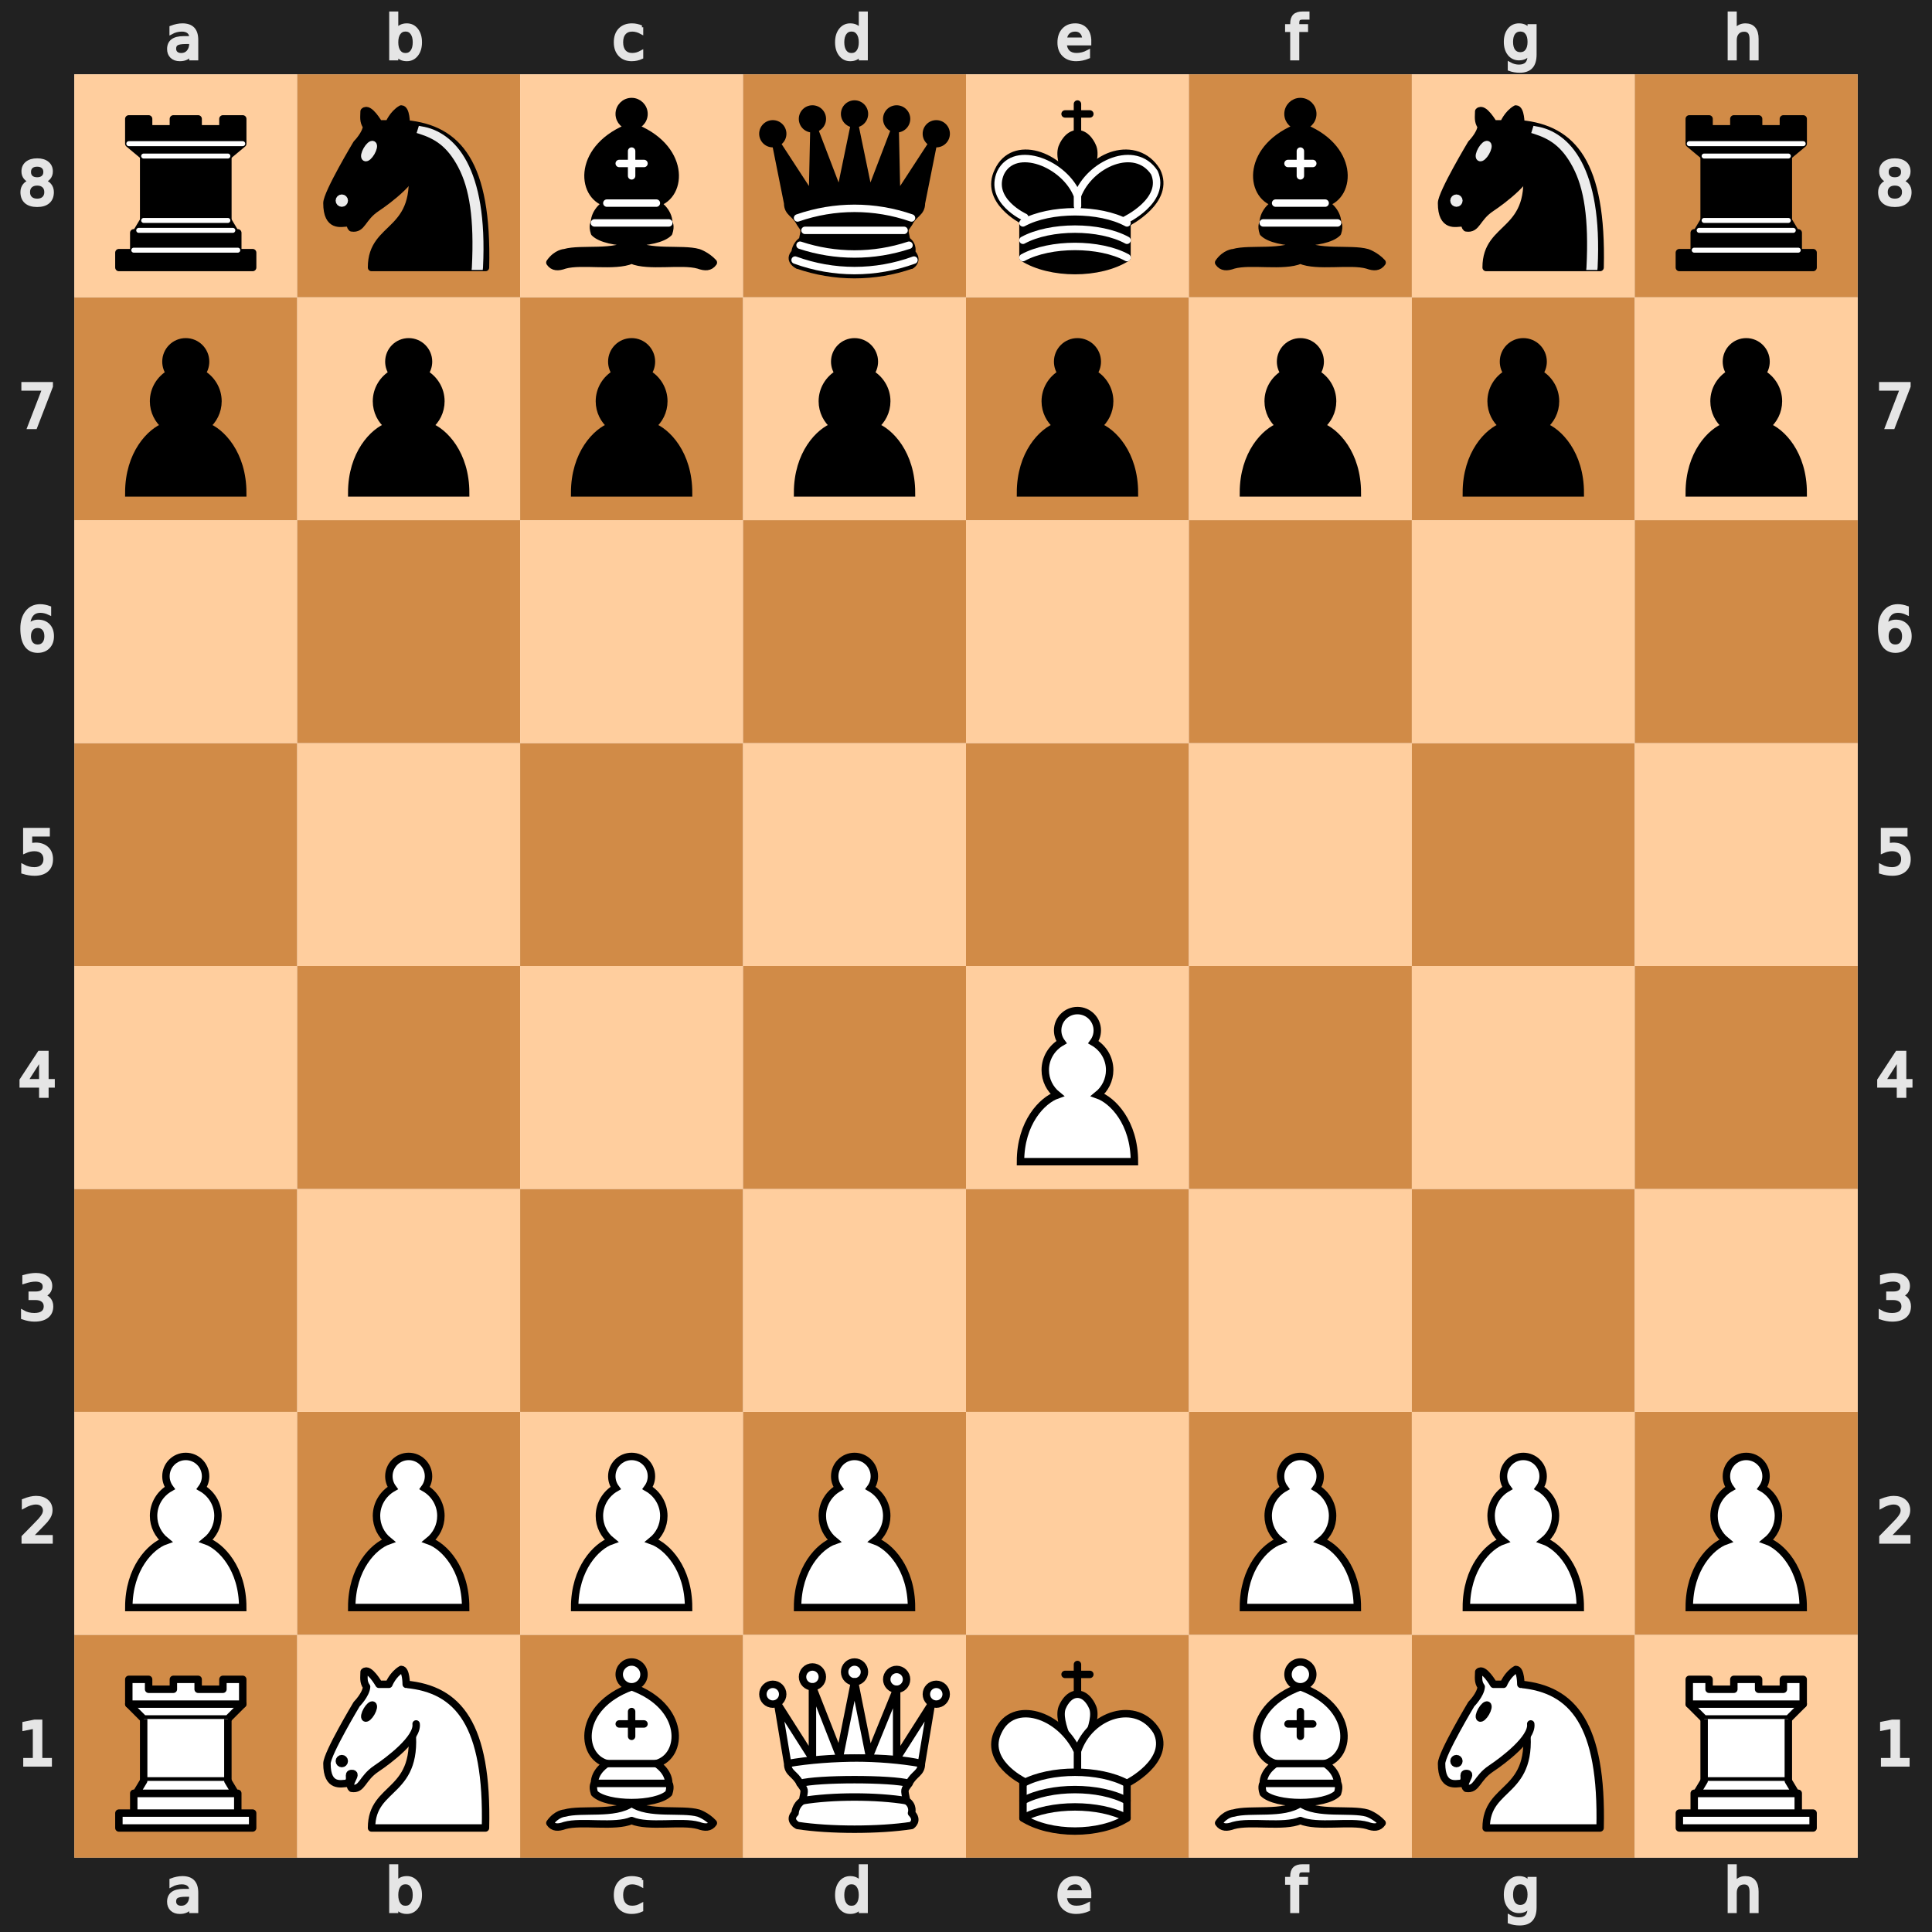
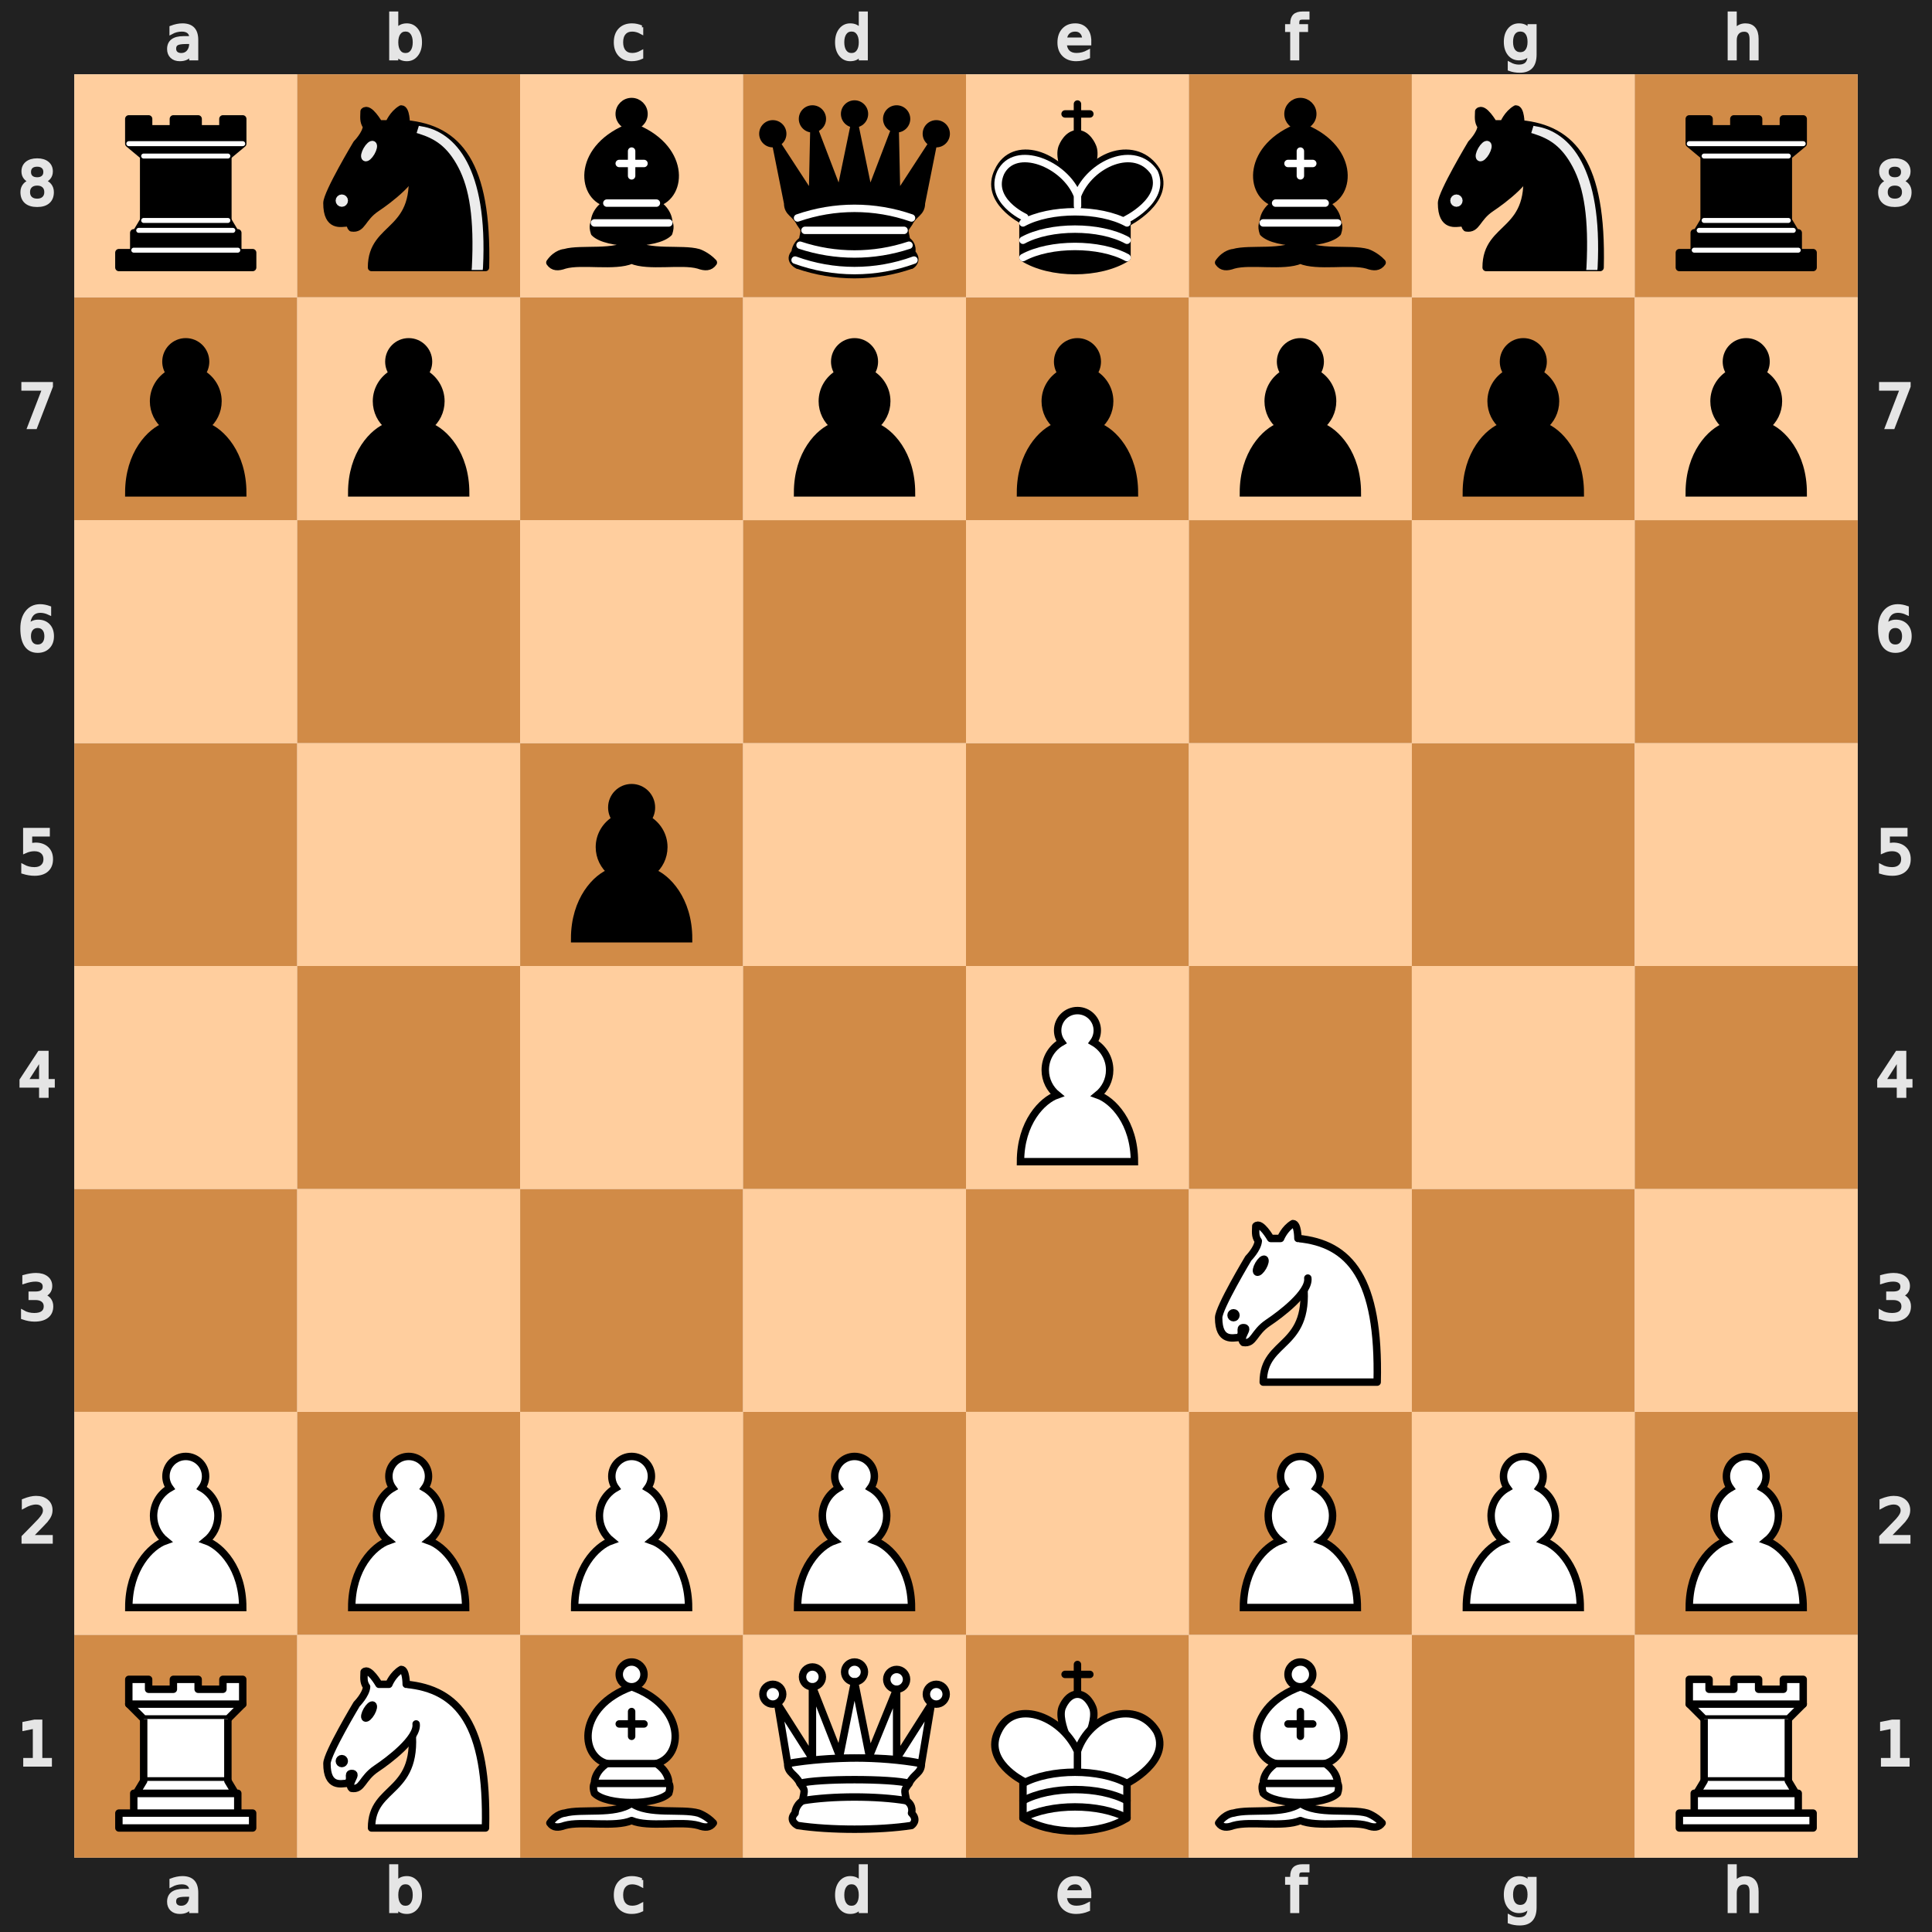
<svg xmlns="http://www.w3.org/2000/svg" xmlns:xlink="http://www.w3.org/1999/xlink" viewBox="0 0 390 390">
  <defs>
    <g id="white-pawn" class="white pawn">
      <path d="M22.5 9c-2.21 0-4 1.79-4 4 0 .89.29 1.71.78 2.38C17.33 16.5 16 18.59 16 21c0 2.03.94 3.84 2.41 5.03-3 1.06-7.41 5.55-7.41 13.47h23c0-7.92-4.41-12.41-7.41-13.47 1.47-1.19 2.41-3 2.41-5.03 0-2.41-1.33-4.5-3.28-5.62.49-.67.78-1.49.78-2.38 0-2.21-1.79-4-4-4z" fill="#fff" stroke="#000" stroke-width="1.5" stroke-linecap="round" />
    </g>
    <g id="white-knight" class="white knight" fill="none" fill-rule="evenodd" stroke="#000" stroke-width="1.5" stroke-linecap="round" stroke-linejoin="round">
      <path d="M 22,10 C 32.5,11 38.5,18 38,39 L 15,39 C 15,30 25,32.5 23,18" style="fill:#ffffff; stroke:#000000;" />
      <path d="M 24,18 C 24.38,20.91 18.45,25.37 16,27 C 13,29 13.18,31.34 11,31 C 9.958,30.06 12.41,27.96 11,28 C 10,28 11.19,29.23 10,30 C 9,30 5.997,31 6,26 C 6,24 12,14 12,14 C 12,14 13.89,12.1 14,10.5 C 13.27,9.506 13.5,8.5 13.5,7.5 C 14.5,6.5 16.5,10 16.5,10 L 18.5,10 C 18.5,10 19.28,8.008 21,7 C 22,7 22,10 22,10" style="fill:#ffffff; stroke:#000000;" />
      <path d="M 9.5 25.5 A 0.5 0.5 0 1 1 8.5,25.5 A 0.5 0.5 0 1 1 9.5 25.5 z" style="fill:#000000; stroke:#000000;" />
      <path d="M 15 15.5 A 0.5 1.5 0 1 1 14,15.5 A 0.5 1.5 0 1 1 15 15.5 z" transform="matrix(0.866,0.5,-0.5,0.866,9.693,-5.173)" style="fill:#000000; stroke:#000000;" />
    </g>
    <g id="white-bishop" class="white bishop" fill="none" fill-rule="evenodd" stroke="#000" stroke-width="1.5" stroke-linecap="round" stroke-linejoin="round">
      <g fill="#fff" stroke-linecap="butt">
        <path d="M9 36c3.39-.97 10.11.43 13.5-2 3.39 2.43 10.11 1.03 13.5 2 0 0 1.65.54 3 2-.68.97-1.65.99-3 .5-3.39-.97-10.11.46-13.5-1-3.39 1.46-10.11.03-13.5 1-1.354.49-2.323.47-3-.5 1.354-1.94 3-2 3-2zM15 32c2.5 2.5 12.5 2.5 15 0 .5-1.5 0-2 0-2 0-2.5-2.5-4-2.5-4 5.5-1.5 6-11.5-5-15.5-11 4-10.5 14-5 15.5 0 0-2.5 1.5-2.5 4 0 0-.5.5 0 2zM25 8a2.5 2.5 0 1 1-5 0 2.5 2.5 0 1 1 5 0z" />
      </g>
      <path d="M17.5 26h10M15 30h15m-7.5-14.5v5M20 18h5" stroke-linejoin="miter" />
    </g>
    <g id="white-rook" class="white rook" fill="#fff" fill-rule="evenodd" stroke="#000" stroke-width="1.5" stroke-linecap="round" stroke-linejoin="round">
      <path d="M9 39h27v-3H9v3zM12 36v-4h21v4H12zM11 14V9h4v2h5V9h5v2h5V9h4v5" stroke-linecap="butt" />
      <path d="M34 14l-3 3H14l-3-3" />
      <path d="M31 17v12.5H14V17" stroke-linecap="butt" stroke-linejoin="miter" />
      <path d="M31 29.5l1.5 2.5h-20l1.5-2.5" />
      <path d="M11 14h23" fill="none" stroke-linejoin="miter" />
    </g>
    <g id="white-queen" class="white queen" fill="#fff" fill-rule="evenodd" stroke="#000" stroke-width="1.5" stroke-linecap="round" stroke-linejoin="round">
      <path d="M8 12a2 2 0 1 1-4 0 2 2 0 1 1 4 0zM24.5 7.5a2 2 0 1 1-4 0 2 2 0 1 1 4 0zM41 12a2 2 0 1 1-4 0 2 2 0 1 1 4 0zM16 8.5a2 2 0 1 1-4 0 2 2 0 1 1 4 0zM33 9a2 2 0 1 1-4 0 2 2 0 1 1 4 0z" />
      <path d="M9 26c8.5-1.5 21-1.5 27 0l2-12-7 11V11l-5.5 13.5-3-15-3 15-5.5-14V25L7 14l2 12zM9 26c0 2 1.5 2 2.5 4 1 1.5 1 1 .5 3.5-1.5 1-1.5 2.5-1.5 2.5-1.5 1.5.5 2.5.5 2.5 6.5 1 16.5 1 23 0 0 0 1.5-1 0-2.5 0 0 .5-1.5-1-2.5-.5-2.5-.5-2 .5-3.5 1-2 2.5-2 2.5-4-8.5-1.5-18.5-1.5-27 0z" stroke-linecap="butt" />
      <path d="M11.5 30c3.5-1 18.5-1 22 0M12 33.5c6-1 15-1 21 0" fill="none" />
    </g>
    <g id="white-king" class="white king" fill="none" fill-rule="evenodd" stroke="#000" stroke-width="1.5" stroke-linecap="round" stroke-linejoin="round">
      <path d="M22.5 11.63V6M20 8h5" stroke-linejoin="miter" />
      <path d="M22.5 25s4.5-7.5 3-10.5c0 0-1-2.5-3-2.5s-3 2.5-3 2.5c-1.5 3 3 10.5 3 10.5" fill="#fff" stroke-linecap="butt" stroke-linejoin="miter" />
      <path d="M11.5 37c5.5 3.5 15.5 3.5 21 0v-7s9-4.5 6-10.5c-4-6.5-13.5-3.5-16 4V27v-3.5c-3.5-7.5-13-10.5-16-4-3 6 5 10 5 10V37z" fill="#fff" />
      <path d="M11.5 30c5.5-3 15.5-3 21 0m-21 3.5c5.5-3 15.5-3 21 0m-21 3.5c5.5-3 15.5-3 21 0" />
    </g>
    <g id="black-pawn" class="black pawn">
      <path d="M22.5 9c-2.21 0-4 1.79-4 4 0 .89.29 1.71.78 2.38C17.33 16.5 16 18.59 16 21c0 2.03.94 3.84 2.41 5.03-3 1.06-7.41 5.55-7.41 13.47h23c0-7.92-4.41-12.41-7.41-13.47 1.47-1.19 2.41-3 2.41-5.03 0-2.41-1.33-4.5-3.28-5.62.49-.67.78-1.49.78-2.38 0-2.21-1.79-4-4-4z" fill="#000" stroke="#000" stroke-width="1.5" stroke-linecap="round" />
    </g>
    <g id="black-knight" class="black knight" fill="none" fill-rule="evenodd" stroke="#000" stroke-width="1.5" stroke-linecap="round" stroke-linejoin="round">
      <path d="M 22,10 C 32.5,11 38.5,18 38,39 L 15,39 C 15,30 25,32.5 23,18" style="fill:#000000; stroke:#000000;" />
      <path d="M 24,18 C 24.38,20.91 18.45,25.37 16,27 C 13,29 13.18,31.34 11,31 C 9.958,30.06 12.41,27.96 11,28 C 10,28 11.19,29.23 10,30 C 9,30 5.997,31 6,26 C 6,24 12,14 12,14 C 12,14 13.89,12.1 14,10.5 C 13.27,9.506 13.5,8.5 13.5,7.5 C 14.5,6.5 16.5,10 16.5,10 L 18.5,10 C 18.5,10 19.28,8.008 21,7 C 22,7 22,10 22,10" style="fill:#000000; stroke:#000000;" />
      <path d="M 9.5 25.5 A 0.5 0.5 0 1 1 8.5,25.5 A 0.5 0.5 0 1 1 9.5 25.5 z" style="fill:#ececec; stroke:#ececec;" />
      <path d="M 15 15.5 A 0.5 1.5 0 1 1 14,15.5 A 0.5 1.5 0 1 1 15 15.5 z" transform="matrix(0.866,0.5,-0.5,0.866,9.693,-5.173)" style="fill:#ececec; stroke:#ececec;" />
      <path d="M 24.55,10.4 L 24.1,11.85 L 24.6,12 C 27.75,13 30.25,14.49 32.5,18.75 C 34.75,23.01 35.75,29.06 35.25,39 L 35.2,39.5 L 37.45,39.5 L 37.5,39 C 38,28.94 36.62,22.15 34.25,17.66 C 31.88,13.17 28.46,11.02 25.06,10.5 L 24.55,10.4 z " style="fill:#ececec; stroke:none;" />
    </g>
    <g id="black-bishop" class="black bishop" fill="none" fill-rule="evenodd" stroke="#000" stroke-width="1.5" stroke-linecap="round" stroke-linejoin="round">
      <path d="M9 36c3.39-.97 10.11.43 13.5-2 3.39 2.43 10.11 1.03 13.5 2 0 0 1.65.54 3 2-.68.97-1.65.99-3 .5-3.39-.97-10.11.46-13.5-1-3.39 1.46-10.11.03-13.5 1-1.354.49-2.323.47-3-.5 1.354-1.94 3-2 3-2zm6-4c2.5 2.5 12.5 2.5 15 0 .5-1.5 0-2 0-2 0-2.5-2.5-4-2.5-4 5.5-1.5 6-11.5-5-15.5-11 4-10.5 14-5 15.5 0 0-2.5 1.5-2.5 4 0 0-.5.5 0 2zM25 8a2.5 2.5 0 1 1-5 0 2.5 2.5 0 1 1 5 0z" fill="#000" stroke-linecap="butt" />
      <path d="M17.5 26h10M15 30h15m-7.5-14.5v5M20 18h5" stroke="#fff" stroke-linejoin="miter" />
    </g>
    <g id="black-rook" class="black rook" fill="#000" fill-rule="evenodd" stroke="#000" stroke-width="1.5" stroke-linecap="round" stroke-linejoin="round">
      <path d="M9 39h27v-3H9v3zM12.5 32l1.5-2.5h17l1.5 2.5h-20zM12 36v-4h21v4H12z" stroke-linecap="butt" />
      <path d="M14 29.5v-13h17v13H14z" stroke-linecap="butt" stroke-linejoin="miter" />
      <path d="M14 16.5L11 14h23l-3 2.5H14zM11 14V9h4v2h5V9h5v2h5V9h4v5H11z" stroke-linecap="butt" />
      <path d="M12 35.5h21M13 31.5h19M14 29.5h17M14 16.5h17M11 14h23" fill="none" stroke="#fff" stroke-width="1" stroke-linejoin="miter" />
    </g>
    <g id="black-queen" class="black queen" fill="#000" fill-rule="evenodd" stroke="#000" stroke-width="1.5" stroke-linecap="round" stroke-linejoin="round">
      <g fill="#000" stroke="none">
        <circle cx="6" cy="12" r="2.75" />
        <circle cx="14" cy="9" r="2.75" />
        <circle cx="22.5" cy="8" r="2.75" />
        <circle cx="31" cy="9" r="2.75" />
        <circle cx="39" cy="12" r="2.75" />
      </g>
      <path d="M9 26c8.5-1.5 21-1.5 27 0l2.5-12.5L31 25l-.3-14.1-5.2 13.6-3-14.5-3 14.5-5.2-13.6L14 25 6.5 13.5 9 26zM9 26c0 2 1.5 2 2.5 4 1 1.5 1 1 .5 3.5-1.5 1-1.5 2.5-1.5 2.5-1.5 1.5.5 2.5.5 2.5 6.5 1 16.5 1 23 0 0 0 1.5-1 0-2.5 0 0 .5-1.5-1-2.5-.5-2.5-.5-2 .5-3.5 1-2 2.5-2 2.5-4-8.5-1.5-18.5-1.5-27 0z" stroke-linecap="butt" />
      <path d="M11 38.5a35 35 1 0 0 23 0" fill="none" stroke-linecap="butt" />
      <path d="M11 29a35 35 1 0 1 23 0M12.5 31.5h20M11.5 34.5a35 35 1 0 0 22 0M10.5 37.5a35 35 1 0 0 24 0" fill="none" stroke="#fff" />
    </g>
    <g id="black-king" class="black king" fill="none" fill-rule="evenodd" stroke="#000" stroke-width="1.5" stroke-linecap="round" stroke-linejoin="round">
      <path d="M22.5 11.63V6" stroke-linejoin="miter" />
      <path d="M22.5 25s4.5-7.5 3-10.5c0 0-1-2.5-3-2.5s-3 2.5-3 2.5c-1.5 3 3 10.5 3 10.5" fill="#000" stroke-linecap="butt" stroke-linejoin="miter" />
      <path d="M11.5 37c5.5 3.5 15.5 3.5 21 0v-7s9-4.5 6-10.5c-4-6.5-13.5-3.5-16 4V27v-3.5c-3.5-7.5-13-10.5-16-4-3 6 5 10 5 10V37z" fill="#000" />
      <path d="M20 8h5" stroke-linejoin="miter" />
      <path d="M32 29.5s8.5-4 6.03-9.65C34.15 14 25 18 22.5 24.5l.01 2.1-.01-2.1C20 18 9.906 14 6.997 19.85c-2.497 5.65 4.853 9 4.853 9M11.5 30c5.5-3 15.5-3 21 0m-21 3.5c5.5-3 15.5-3 21 0m-21 3.5c5.5-3 15.5-3 21 0" stroke="#fff" />
    </g>
  </defs>
  <rect x="7.5" y="7.5" width="375" height="375" fill="none" stroke="#212121" stroke-width="15" />
  <g transform="translate(20, 1) scale(0.75, 0.75)" fill="#e5e5e5" stroke="#e5e5e5">
    <path d="M23.328 10.016q-1.742 0-2.414.398-.672.398-.672 1.36 0 .765.5 1.218.508.445 1.375.445 1.196 0 1.914-.843.727-.852.727-2.258v-.32zm2.867-.594v4.992h-1.437v-1.328q-.492.797-1.227 1.18-.734.375-1.797.375-1.343 0-2.14-.75-.79-.758-.79-2.024 0-1.476.985-2.226.992-.75 2.953-.75h2.016V8.75q0-.992-.656-1.531-.649-.547-1.829-.547-.75 0-1.46.18-.711.18-1.368.539V6.062q.79-.304 1.532-.453.742-.156 1.445-.156 1.898 0 2.836.984.937.985.937 2.985z" />
  </g>
  <g transform="translate(20, 375) scale(0.75, 0.75)" fill="#e5e5e5" stroke="#e5e5e5">
    <path d="M23.328 10.016q-1.742 0-2.414.398-.672.398-.672 1.36 0 .765.5 1.218.508.445 1.375.445 1.196 0 1.914-.843.727-.852.727-2.258v-.32zm2.867-.594v4.992h-1.437v-1.328q-.492.797-1.227 1.18-.734.375-1.797.375-1.343 0-2.14-.75-.79-.758-.79-2.024 0-1.476.985-2.226.992-.75 2.953-.75h2.016V8.75q0-.992-.656-1.531-.649-.547-1.829-.547-.75 0-1.46.18-.711.18-1.368.539V6.062q.79-.304 1.532-.453.742-.156 1.445-.156 1.898 0 2.836.984.937.985.937 2.985z" />
  </g>
  <g transform="translate(65, 1) scale(0.75, 0.75)" fill="#e5e5e5" stroke="#e5e5e5">
    <path d="M24.922 10.047q0-1.586-.656-2.485-.649-.906-1.79-.906-1.14 0-1.796.906-.649.899-.649 2.485 0 1.586.649 2.492.656.898 1.797.898 1.14 0 1.789-.898.656-.906.656-2.492zm-4.89-3.055q.452-.781 1.14-1.156.695-.383 1.656-.383 1.594 0 2.586 1.266 1 1.265 1 3.328 0 2.062-1 3.328-.992 1.266-2.586 1.266-.96 0-1.656-.375-.688-.383-1.14-1.164v1.312h-1.446V2.258h1.445z" />
  </g>
  <g transform="translate(65, 375) scale(0.75, 0.75)" fill="#e5e5e5" stroke="#e5e5e5">
    <path d="M24.922 10.047q0-1.586-.656-2.485-.649-.906-1.79-.906-1.14 0-1.796.906-.649.899-.649 2.485 0 1.586.649 2.492.656.898 1.797.898 1.14 0 1.789-.898.656-.906.656-2.492zm-4.89-3.055q.452-.781 1.14-1.156.695-.383 1.656-.383 1.594 0 2.586 1.266 1 1.265 1 3.328 0 2.062-1 3.328-.992 1.266-2.586 1.266-.96 0-1.656-.375-.688-.383-1.14-1.164v1.312h-1.446V2.258h1.445z" />
  </g>
  <g transform="translate(110, 1) scale(0.75, 0.75)" fill="#e5e5e5" stroke="#e5e5e5">
    <path d="M25.96 6v1.344q-.608-.336-1.226-.5-.609-.172-1.234-.172-1.398 0-2.172.89-.773.883-.773 2.485 0 1.601.773 2.492.774.883 2.172.883.625 0 1.234-.164.618-.172 1.227-.508v1.328q-.602.281-1.25.422-.64.14-1.367.14-1.977 0-3.14-1.242-1.165-1.242-1.165-3.351 0-2.14 1.172-3.367 1.18-1.227 3.227-1.227.664 0 1.296.14.633.134 1.227.407z" />
  </g>
  <g transform="translate(110, 375) scale(0.75, 0.75)" fill="#e5e5e5" stroke="#e5e5e5">
    <path d="M25.96 6v1.344q-.608-.336-1.226-.5-.609-.172-1.234-.172-1.398 0-2.172.89-.773.883-.773 2.485 0 1.601.773 2.492.774.883 2.172.883.625 0 1.234-.164.618-.172 1.227-.508v1.328q-.602.281-1.25.422-.64.14-1.367.14-1.977 0-3.14-1.242-1.165-1.242-1.165-3.351 0-2.14 1.172-3.367 1.18-1.227 3.227-1.227.664 0 1.296.14.633.134 1.227.407z" />
  </g>
  <g transform="translate(155, 1) scale(0.75, 0.75)" fill="#e5e5e5" stroke="#e5e5e5">
    <path d="M24.973 6.992V2.258h1.437v12.156h-1.437v-1.312q-.453.78-1.149 1.164-.687.375-1.656.375-1.586 0-2.586-1.266-.992-1.266-.992-3.328 0-2.063.992-3.328 1-1.266 2.586-1.266.969 0 1.656.383.696.375 1.149 1.156zm-4.899 3.055q0 1.586.649 2.492.656.898 1.797.898 1.14 0 1.796-.898.657-.906.657-2.492 0-1.586-.657-2.485-.656-.906-1.796-.906-1.141 0-1.797.906-.649.899-.649 2.485z" />
  </g>
  <g transform="translate(155, 375) scale(0.75, 0.75)" fill="#e5e5e5" stroke="#e5e5e5">
    <path d="M24.973 6.992V2.258h1.437v12.156h-1.437v-1.312q-.453.78-1.149 1.164-.687.375-1.656.375-1.586 0-2.586-1.266-.992-1.266-.992-3.328 0-2.063.992-3.328 1-1.266 2.586-1.266.969 0 1.656.383.696.375 1.149 1.156zm-4.899 3.055q0 1.586.649 2.492.656.898 1.797.898 1.14 0 1.796-.898.657-.906.657-2.492 0-1.586-.657-2.485-.656-.906-1.796-.906-1.141 0-1.797.906-.649.899-.649 2.485z" />
  </g>
  <g transform="translate(200, 1) scale(0.75, 0.75)" fill="#e5e5e5" stroke="#e5e5e5">
    <path d="M26.555 9.68v.703h-6.61q.094 1.484.89 2.265.806.774 2.235.774.828 0 1.602-.203.781-.203 1.547-.61v1.36q-.774.328-1.586.5-.813.172-1.649.172-2.093 0-3.32-1.22-1.219-1.218-1.219-3.296 0-2.148 1.157-3.406 1.164-1.266 3.132-1.266 1.766 0 2.79 1.14 1.03 1.134 1.03 3.087zm-1.438-.422q-.015-1.18-.664-1.883-.64-.703-1.703-.703-1.203 0-1.93.68-.718.68-.828 1.914z" />
  </g>
  <g transform="translate(200, 375) scale(0.75, 0.75)" fill="#e5e5e5" stroke="#e5e5e5">
    <path d="M26.555 9.68v.703h-6.61q.094 1.484.89 2.265.806.774 2.235.774.828 0 1.602-.203.781-.203 1.547-.61v1.36q-.774.328-1.586.5-.813.172-1.649.172-2.093 0-3.32-1.22-1.219-1.218-1.219-3.296 0-2.148 1.157-3.406 1.164-1.266 3.132-1.266 1.766 0 2.79 1.14 1.03 1.134 1.03 3.087zm-1.438-.422q-.015-1.18-.664-1.883-.64-.703-1.703-.703-1.203 0-1.93.68-.718.68-.828 1.914z" />
  </g>
  <g transform="translate(245, 1) scale(0.75, 0.75)" fill="#e5e5e5" stroke="#e5e5e5">
    <path d="M25.285 2.258v1.195H23.91q-.773 0-1.078.313-.297.312-.297 1.125v.773h2.367v1.117h-2.367v7.633H21.09V6.781h-1.375V5.664h1.375v-.61q0-1.46.68-2.124.68-.672 2.156-.672z" />
  </g>
  <g transform="translate(245, 375) scale(0.75, 0.75)" fill="#e5e5e5" stroke="#e5e5e5">
    <path d="M25.285 2.258v1.195H23.91q-.773 0-1.078.313-.297.312-.297 1.125v.773h2.367v1.117h-2.367v7.633H21.09V6.781h-1.375V5.664h1.375v-.61q0-1.46.68-2.124.68-.672 2.156-.672z" />
  </g>
  <g transform="translate(290, 1) scale(0.75, 0.75)" fill="#e5e5e5" stroke="#e5e5e5">
    <path d="M24.973 9.937q0-1.562-.649-2.421-.64-.86-1.804-.86-1.157 0-1.805.86-.64.859-.64 2.421 0 1.555.64 2.415.648.859 1.805.859 1.164 0 1.804-.86.649-.859.649-2.414zm1.437 3.391q0 2.234-.992 3.32-.992 1.094-3.04 1.094-.757 0-1.429-.117-.672-.11-1.304-.344v-1.398q.632.344 1.25.508.617.164 1.257.164 1.414 0 2.118-.743.703-.734.703-2.226v-.711q-.446.773-1.141 1.156-.695.383-1.664.383-1.61 0-2.594-1.227-.984-1.226-.984-3.25 0-2.03.984-3.257.985-1.227 2.594-1.227.969 0 1.664.383t1.14 1.156V5.664h1.438z" />
  </g>
  <g transform="translate(290, 375) scale(0.75, 0.75)" fill="#e5e5e5" stroke="#e5e5e5">
    <path d="M24.973 9.937q0-1.562-.649-2.421-.64-.86-1.804-.86-1.157 0-1.805.86-.64.859-.64 2.421 0 1.555.64 2.415.648.859 1.805.859 1.164 0 1.804-.86.649-.859.649-2.414zm1.437 3.391q0 2.234-.992 3.32-.992 1.094-3.04 1.094-.757 0-1.429-.117-.672-.11-1.304-.344v-1.398q.632.344 1.25.508.617.164 1.257.164 1.414 0 2.118-.743.703-.734.703-2.226v-.711q-.446.773-1.141 1.156-.695.383-1.664.383-1.61 0-2.594-1.227-.984-1.226-.984-3.25 0-2.03.984-3.257.985-1.227 2.594-1.227.969 0 1.664.383t1.14 1.156V5.664h1.438z" />
  </g>
  <g transform="translate(335, 1) scale(0.75, 0.75)" fill="#e5e5e5" stroke="#e5e5e5">
    <path d="M26.164 9.133v5.281h-1.437V9.18q0-1.243-.485-1.86-.484-.617-1.453-.617-1.164 0-1.836.742-.672.742-.672 2.024v4.945h-1.445V2.258h1.445v4.765q.516-.789 1.211-1.18.703-.39 1.617-.39 1.508 0 2.282.938.773.93.773 2.742z" />
  </g>
  <g transform="translate(335, 375) scale(0.75, 0.75)" fill="#e5e5e5" stroke="#e5e5e5">
    <path d="M26.164 9.133v5.281h-1.437V9.18q0-1.243-.485-1.86-.484-.617-1.453-.617-1.164 0-1.836.742-.672.742-.672 2.024v4.945h-1.445V2.258h1.445v4.765q.516-.789 1.211-1.18.703-.39 1.617-.39 1.508 0 2.282.938.773.93.773 2.742z" />
  </g>
  <g transform="translate(0, 335) scale(0.75, 0.75)" fill="#e5e5e5" stroke="#e5e5e5">
    <path d="M6.754 26.996h2.578v-8.898l-2.805.562v-1.437l2.79-.563h1.578v10.336h2.578v1.328h-6.72z" />
  </g>
  <g transform="translate(375, 335) scale(0.75, 0.75)" fill="#e5e5e5" stroke="#e5e5e5">
    <path d="M6.754 26.996h2.578v-8.898l-2.805.562v-1.437l2.79-.563h1.578v10.336h2.578v1.328h-6.72z" />
  </g>
  <g transform="translate(0, 290) scale(0.75, 0.75)" fill="#e5e5e5" stroke="#e5e5e5">
    <path d="M8.195 26.996h5.508v1.328H6.297v-1.328q.898-.93 2.445-2.492 1.555-1.57 1.953-2.024.758-.851 1.055-1.437.305-.594.305-1.164 0-.93-.657-1.516-.648-.586-1.695-.586-.742 0-1.57.258-.82.258-1.758.781v-1.593q.953-.383 1.781-.578.828-.196 1.516-.196 1.812 0 2.89.906 1.079.907 1.079 2.422 0 .72-.274 1.368-.265.64-.976 1.515-.196.227-1.243 1.313-1.046 1.078-2.953 3.023z" />
  </g>
  <g transform="translate(375, 290) scale(0.75, 0.75)" fill="#e5e5e5" stroke="#e5e5e5">
    <path d="M8.195 26.996h5.508v1.328H6.297v-1.328q.898-.93 2.445-2.492 1.555-1.57 1.953-2.024.758-.851 1.055-1.437.305-.594.305-1.164 0-.93-.657-1.516-.648-.586-1.695-.586-.742 0-1.57.258-.82.258-1.758.781v-1.593q.953-.383 1.781-.578.828-.196 1.516-.196 1.812 0 2.89.906 1.079.907 1.079 2.422 0 .72-.274 1.368-.265.64-.976 1.515-.196.227-1.243 1.313-1.046 1.078-2.953 3.023z" />
  </g>
  <g transform="translate(0, 245) scale(0.75, 0.75)" fill="#e5e5e5" stroke="#e5e5e5">
    <path d="M11.434 22.035q1.132.242 1.765 1.008.64.766.64 1.89 0 1.727-1.187 2.672-1.187.946-3.375.946-.734 0-1.515-.149-.774-.14-1.602-.43V26.45q.656.383 1.438.578.78.196 1.632.196 1.485 0 2.258-.586.782-.586.782-1.703 0-1.032-.727-1.61-.719-.586-2.008-.586h-1.36v-1.297h1.423q1.164 0 1.78-.46.618-.47.618-1.344 0-.899-.64-1.375-.633-.485-1.82-.485-.65 0-1.391.141-.743.14-1.633.437V16.95q.898-.25 1.68-.375.788-.125 1.484-.125 1.797 0 2.844.82 1.046.813 1.046 2.204 0 .968-.554 1.64-.555.664-1.578.922z" />
  </g>
  <g transform="translate(375, 245) scale(0.75, 0.75)" fill="#e5e5e5" stroke="#e5e5e5">
    <path d="M11.434 22.035q1.132.242 1.765 1.008.64.766.64 1.89 0 1.727-1.187 2.672-1.187.946-3.375.946-.734 0-1.515-.149-.774-.14-1.602-.43V26.45q.656.383 1.438.578.78.196 1.632.196 1.485 0 2.258-.586.782-.586.782-1.703 0-1.032-.727-1.61-.719-.586-2.008-.586h-1.36v-1.297h1.423q1.164 0 1.78-.46.618-.47.618-1.344 0-.899-.64-1.375-.633-.485-1.82-.485-.65 0-1.391.141-.743.14-1.633.437V16.95q.898-.25 1.68-.375.788-.125 1.484-.125 1.797 0 2.844.82 1.046.813 1.046 2.204 0 .968-.554 1.64-.555.664-1.578.922z" />
  </g>
  <g transform="translate(0, 200) scale(0.75, 0.75)" fill="#e5e5e5" stroke="#e5e5e5">
    <path d="M11.016 18.035L7.03 24.262h3.985zm-.414-1.375h1.984v7.602h1.664v1.312h-1.664v2.75h-1.57v-2.75H5.75v-1.523z" />
  </g>
  <g transform="translate(375, 200) scale(0.75, 0.75)" fill="#e5e5e5" stroke="#e5e5e5">
    <path d="M11.016 18.035L7.03 24.262h3.985zm-.414-1.375h1.984v7.602h1.664v1.312h-1.664v2.75h-1.57v-2.75H5.75v-1.523z" />
  </g>
  <g transform="translate(0, 155) scale(0.75, 0.75)" fill="#e5e5e5" stroke="#e5e5e5">
    <path d="M6.719 16.66h6.195v1.328h-4.75v2.86q.344-.118.688-.172.343-.063.687-.063 1.953 0 3.094 1.07 1.14 1.07 1.14 2.899 0 1.883-1.171 2.93-1.172 1.039-3.305 1.039-.735 0-1.5-.125-.758-.125-1.57-.375v-1.586q.703.383 1.453.57.75.188 1.586.188 1.351 0 2.14-.711.79-.711.79-1.93 0-1.219-.79-1.93-.789-.71-2.14-.71-.633 0-1.266.14-.625.14-1.281.438z" />
  </g>
  <g transform="translate(375, 155) scale(0.75, 0.75)" fill="#e5e5e5" stroke="#e5e5e5">
    <path d="M6.719 16.66h6.195v1.328h-4.75v2.86q.344-.118.688-.172.343-.063.687-.063 1.953 0 3.094 1.07 1.14 1.07 1.14 2.899 0 1.883-1.171 2.93-1.172 1.039-3.305 1.039-.735 0-1.5-.125-.758-.125-1.57-.375v-1.586q.703.383 1.453.57.75.188 1.586.188 1.351 0 2.14-.711.79-.711.79-1.93 0-1.219-.79-1.93-.789-.71-2.14-.71-.633 0-1.266.14-.625.14-1.281.438z" />
  </g>
  <g transform="translate(0, 110) scale(0.75, 0.75)" fill="#e5e5e5" stroke="#e5e5e5">
    <path d="M10.137 21.863q-1.063 0-1.688.727-.617.726-.617 1.992 0 1.258.617 1.992.625.727 1.688.727 1.062 0 1.68-.727.624-.734.624-1.992 0-1.266-.625-1.992-.617-.727-1.68-.727zm3.133-4.945v1.437q-.594-.28-1.204-.43-.601-.148-1.195-.148-1.562 0-2.39 1.055-.82 1.055-.938 3.188.46-.68 1.156-1.04.696-.367 1.531-.367 1.758 0 2.774 1.07 1.023 1.063 1.023 2.899 0 1.797-1.062 2.883-1.063 1.086-2.828 1.086-2.024 0-3.094-1.547-1.07-1.555-1.07-4.5 0-2.766 1.312-4.406 1.313-1.649 3.524-1.649.593 0 1.195.117.61.118 1.266.352z" />
  </g>
  <g transform="translate(375, 110) scale(0.75, 0.75)" fill="#e5e5e5" stroke="#e5e5e5">
    <path d="M10.137 21.863q-1.063 0-1.688.727-.617.726-.617 1.992 0 1.258.617 1.992.625.727 1.688.727 1.062 0 1.68-.727.624-.734.624-1.992 0-1.266-.625-1.992-.617-.727-1.68-.727zm3.133-4.945v1.437q-.594-.28-1.204-.43-.601-.148-1.195-.148-1.562 0-2.39 1.055-.82 1.055-.938 3.188.46-.68 1.156-1.04.696-.367 1.531-.367 1.758 0 2.774 1.07 1.023 1.063 1.023 2.899 0 1.797-1.062 2.883-1.063 1.086-2.828 1.086-2.024 0-3.094-1.547-1.07-1.555-1.07-4.5 0-2.766 1.312-4.406 1.313-1.649 3.524-1.649.593 0 1.195.117.61.118 1.266.352z" />
  </g>
  <g transform="translate(0, 65) scale(0.75, 0.75)" fill="#e5e5e5" stroke="#e5e5e5">
    <path d="M6.25 16.66h7.5v.672L9.516 28.324H7.867l3.985-10.336H6.25z" />
  </g>
  <g transform="translate(375, 65) scale(0.75, 0.75)" fill="#e5e5e5" stroke="#e5e5e5">
    <path d="M6.25 16.66h7.5v.672L9.516 28.324H7.867l3.985-10.336H6.25z" />
  </g>
  <g transform="translate(0, 20) scale(0.75, 0.75)" fill="#e5e5e5" stroke="#e5e5e5">
    <path d="M10 22.785q-1.125 0-1.773.602-.641.601-.641 1.656t.64 1.656q.649.602 1.774.602t1.773-.602q.649-.61.649-1.656 0-1.055-.649-1.656-.64-.602-1.773-.602zm-1.578-.672q-1.016-.25-1.586-.945-.563-.695-.563-1.695 0-1.399.993-2.211 1-.813 2.734-.813 1.742 0 2.734.813.993.812.993 2.21 0 1-.57 1.696-.563.695-1.571.945 1.14.266 1.773 1.04.641.773.641 1.89 0 1.695-1.04 2.602-1.03.906-2.96.906t-2.969-.906Q6 26.738 6 25.043q0-1.117.64-1.89.641-.774 1.782-1.04zm-.578-2.492q0 .906.562 1.414.57.508 1.594.508 1.016 0 1.586-.508.578-.508.578-1.414 0-.906-.578-1.414-.57-.508-1.586-.508-1.023 0-1.594.508-.562.508-.562 1.414z" />
  </g>
  <g transform="translate(375, 20) scale(0.75, 0.75)" fill="#e5e5e5" stroke="#e5e5e5">
    <path d="M10 22.785q-1.125 0-1.773.602-.641.601-.641 1.656t.64 1.656q.649.602 1.774.602t1.773-.602q.649-.61.649-1.656 0-1.055-.649-1.656-.64-.602-1.773-.602zm-1.578-.672q-1.016-.25-1.586-.945-.563-.695-.563-1.695 0-1.399.993-2.211 1-.813 2.734-.813 1.742 0 2.734.813.993.812.993 2.21 0 1-.57 1.696-.563.695-1.571.945 1.14.266 1.773 1.04.641.773.641 1.89 0 1.695-1.04 2.602-1.03.906-2.96.906t-2.969-.906Q6 26.738 6 25.043q0-1.117.64-1.89.641-.774 1.782-1.04zm-.578-2.492q0 .906.562 1.414.57.508 1.594.508 1.016 0 1.586-.508.578-.508.578-1.414 0-.906-.578-1.414-.57-.508-1.586-.508-1.023 0-1.594.508-.562.508-.562 1.414z" />
  </g>
  <rect x="15" y="330" width="45" height="45" class="square dark a1" stroke="none" fill="#d18b47" />
  <rect x="60" y="330" width="45" height="45" class="square light b1" stroke="none" fill="#ffce9e" />
  <rect x="105" y="330" width="45" height="45" class="square dark c1" stroke="none" fill="#d18b47" />
  <rect x="150" y="330" width="45" height="45" class="square light d1" stroke="none" fill="#ffce9e" />
  <rect x="195" y="330" width="45" height="45" class="square dark e1" stroke="none" fill="#d18b47" />
  <rect x="240" y="330" width="45" height="45" class="square light f1" stroke="none" fill="#ffce9e" />
  <rect x="285" y="330" width="45" height="45" class="square dark g1" stroke="none" fill="#d18b47" />
  <rect x="330" y="330" width="45" height="45" class="square light h1" stroke="none" fill="#ffce9e" />
  <rect x="15" y="285" width="45" height="45" class="square light a2" stroke="none" fill="#ffce9e" />
  <rect x="60" y="285" width="45" height="45" class="square dark b2" stroke="none" fill="#d18b47" />
  <rect x="105" y="285" width="45" height="45" class="square light c2" stroke="none" fill="#ffce9e" />
  <rect x="150" y="285" width="45" height="45" class="square dark d2" stroke="none" fill="#d18b47" />
  <rect x="195" y="285" width="45" height="45" class="square light e2" stroke="none" fill="#ffce9e" />
  <rect x="240" y="285" width="45" height="45" class="square dark f2" stroke="none" fill="#d18b47" />
  <rect x="285" y="285" width="45" height="45" class="square light g2" stroke="none" fill="#ffce9e" />
  <rect x="330" y="285" width="45" height="45" class="square dark h2" stroke="none" fill="#d18b47" />
  <rect x="15" y="240" width="45" height="45" class="square dark a3" stroke="none" fill="#d18b47" />
  <rect x="60" y="240" width="45" height="45" class="square light b3" stroke="none" fill="#ffce9e" />
  <rect x="105" y="240" width="45" height="45" class="square dark c3" stroke="none" fill="#d18b47" />
  <rect x="150" y="240" width="45" height="45" class="square light d3" stroke="none" fill="#ffce9e" />
  <rect x="195" y="240" width="45" height="45" class="square dark e3" stroke="none" fill="#d18b47" />
  <rect x="240" y="240" width="45" height="45" class="square light f3" stroke="none" fill="#ffce9e" />
  <rect x="285" y="240" width="45" height="45" class="square dark g3" stroke="none" fill="#d18b47" />
  <rect x="330" y="240" width="45" height="45" class="square light h3" stroke="none" fill="#ffce9e" />
  <rect x="15" y="195" width="45" height="45" class="square light a4" stroke="none" fill="#ffce9e" />
  <rect x="60" y="195" width="45" height="45" class="square dark b4" stroke="none" fill="#d18b47" />
  <rect x="105" y="195" width="45" height="45" class="square light c4" stroke="none" fill="#ffce9e" />
  <rect x="150" y="195" width="45" height="45" class="square dark d4" stroke="none" fill="#d18b47" />
  <rect x="195" y="195" width="45" height="45" class="square light e4" stroke="none" fill="#ffce9e" />
  <rect x="240" y="195" width="45" height="45" class="square dark f4" stroke="none" fill="#d18b47" />
  <rect x="285" y="195" width="45" height="45" class="square light g4" stroke="none" fill="#ffce9e" />
  <rect x="330" y="195" width="45" height="45" class="square dark h4" stroke="none" fill="#d18b47" />
  <rect x="15" y="150" width="45" height="45" class="square dark a5" stroke="none" fill="#d18b47" />
  <rect x="60" y="150" width="45" height="45" class="square light b5" stroke="none" fill="#ffce9e" />
  <rect x="105" y="150" width="45" height="45" class="square dark c5" stroke="none" fill="#d18b47" />
  <rect x="150" y="150" width="45" height="45" class="square light d5" stroke="none" fill="#ffce9e" />
  <rect x="195" y="150" width="45" height="45" class="square dark e5" stroke="none" fill="#d18b47" />
  <rect x="240" y="150" width="45" height="45" class="square light f5" stroke="none" fill="#ffce9e" />
  <rect x="285" y="150" width="45" height="45" class="square dark g5" stroke="none" fill="#d18b47" />
  <rect x="330" y="150" width="45" height="45" class="square light h5" stroke="none" fill="#ffce9e" />
  <rect x="15" y="105" width="45" height="45" class="square light a6" stroke="none" fill="#ffce9e" />
  <rect x="60" y="105" width="45" height="45" class="square dark b6" stroke="none" fill="#d18b47" />
  <rect x="105" y="105" width="45" height="45" class="square light c6" stroke="none" fill="#ffce9e" />
  <rect x="150" y="105" width="45" height="45" class="square dark d6" stroke="none" fill="#d18b47" />
  <rect x="195" y="105" width="45" height="45" class="square light e6" stroke="none" fill="#ffce9e" />
  <rect x="240" y="105" width="45" height="45" class="square dark f6" stroke="none" fill="#d18b47" />
  <rect x="285" y="105" width="45" height="45" class="square light g6" stroke="none" fill="#ffce9e" />
  <rect x="330" y="105" width="45" height="45" class="square dark h6" stroke="none" fill="#d18b47" />
  <rect x="15" y="60" width="45" height="45" class="square dark a7" stroke="none" fill="#d18b47" />
  <rect x="60" y="60" width="45" height="45" class="square light b7" stroke="none" fill="#ffce9e" />
  <rect x="105" y="60" width="45" height="45" class="square dark c7" stroke="none" fill="#d18b47" />
  <rect x="150" y="60" width="45" height="45" class="square light d7" stroke="none" fill="#ffce9e" />
  <rect x="195" y="60" width="45" height="45" class="square dark e7" stroke="none" fill="#d18b47" />
  <rect x="240" y="60" width="45" height="45" class="square light f7" stroke="none" fill="#ffce9e" />
  <rect x="285" y="60" width="45" height="45" class="square dark g7" stroke="none" fill="#d18b47" />
  <rect x="330" y="60" width="45" height="45" class="square light h7" stroke="none" fill="#ffce9e" />
  <rect x="15" y="15" width="45" height="45" class="square light a8" stroke="none" fill="#ffce9e" />
  <rect x="60" y="15" width="45" height="45" class="square dark b8" stroke="none" fill="#d18b47" />
  <rect x="105" y="15" width="45" height="45" class="square light c8" stroke="none" fill="#ffce9e" />
  <rect x="150" y="15" width="45" height="45" class="square dark d8" stroke="none" fill="#d18b47" />
  <rect x="195" y="15" width="45" height="45" class="square light e8" stroke="none" fill="#ffce9e" />
  <rect x="240" y="15" width="45" height="45" class="square dark f8" stroke="none" fill="#d18b47" />
  <rect x="285" y="15" width="45" height="45" class="square light g8" stroke="none" fill="#ffce9e" />
  <rect x="330" y="15" width="45" height="45" class="square dark h8" stroke="none" fill="#d18b47" />
  <use href="#white-rook" xlink:href="#white-rook" transform="translate(15, 330)" />
  <use href="#white-knight" xlink:href="#white-knight" transform="translate(60, 330)" />
  <use href="#white-bishop" xlink:href="#white-bishop" transform="translate(105, 330)" />
  <use href="#white-queen" xlink:href="#white-queen" transform="translate(150, 330)" />
  <use href="#white-king" xlink:href="#white-king" transform="translate(195, 330)" />
  <use href="#white-bishop" xlink:href="#white-bishop" transform="translate(240, 330)" />
-   <use href="#white-knight" xlink:href="#white-knight" transform="translate(285, 330)" />
  <use href="#white-rook" xlink:href="#white-rook" transform="translate(330, 330)" />
  <use href="#white-pawn" xlink:href="#white-pawn" transform="translate(15, 285)" />
  <use href="#white-pawn" xlink:href="#white-pawn" transform="translate(60, 285)" />
  <use href="#white-pawn" xlink:href="#white-pawn" transform="translate(105, 285)" />
  <use href="#white-pawn" xlink:href="#white-pawn" transform="translate(150, 285)" />
  <use href="#white-pawn" xlink:href="#white-pawn" transform="translate(240, 285)" />
  <use href="#white-pawn" xlink:href="#white-pawn" transform="translate(285, 285)" />
  <use href="#white-pawn" xlink:href="#white-pawn" transform="translate(330, 285)" />
+   <use href="#white-knight" xlink:href="#white-knight" transform="translate(240, 240)" />
  <use href="#white-pawn" xlink:href="#white-pawn" transform="translate(195, 195)" />
+   <use href="#black-pawn" xlink:href="#black-pawn" transform="translate(105, 150)" />
  <use href="#black-pawn" xlink:href="#black-pawn" transform="translate(15, 60)" />
  <use href="#black-pawn" xlink:href="#black-pawn" transform="translate(60, 60)" />
-   <use href="#black-pawn" xlink:href="#black-pawn" transform="translate(105, 60)" />
  <use href="#black-pawn" xlink:href="#black-pawn" transform="translate(150, 60)" />
  <use href="#black-pawn" xlink:href="#black-pawn" transform="translate(195, 60)" />
  <use href="#black-pawn" xlink:href="#black-pawn" transform="translate(240, 60)" />
  <use href="#black-pawn" xlink:href="#black-pawn" transform="translate(285, 60)" />
  <use href="#black-pawn" xlink:href="#black-pawn" transform="translate(330, 60)" />
  <use href="#black-rook" xlink:href="#black-rook" transform="translate(15, 15)" />
  <use href="#black-knight" xlink:href="#black-knight" transform="translate(60, 15)" />
  <use href="#black-bishop" xlink:href="#black-bishop" transform="translate(105, 15)" />
  <use href="#black-queen" xlink:href="#black-queen" transform="translate(150, 15)" />
  <use href="#black-king" xlink:href="#black-king" transform="translate(195, 15)" />
  <use href="#black-bishop" xlink:href="#black-bishop" transform="translate(240, 15)" />
  <use href="#black-knight" xlink:href="#black-knight" transform="translate(285, 15)" />
  <use href="#black-rook" xlink:href="#black-rook" transform="translate(330, 15)" />
</svg>
